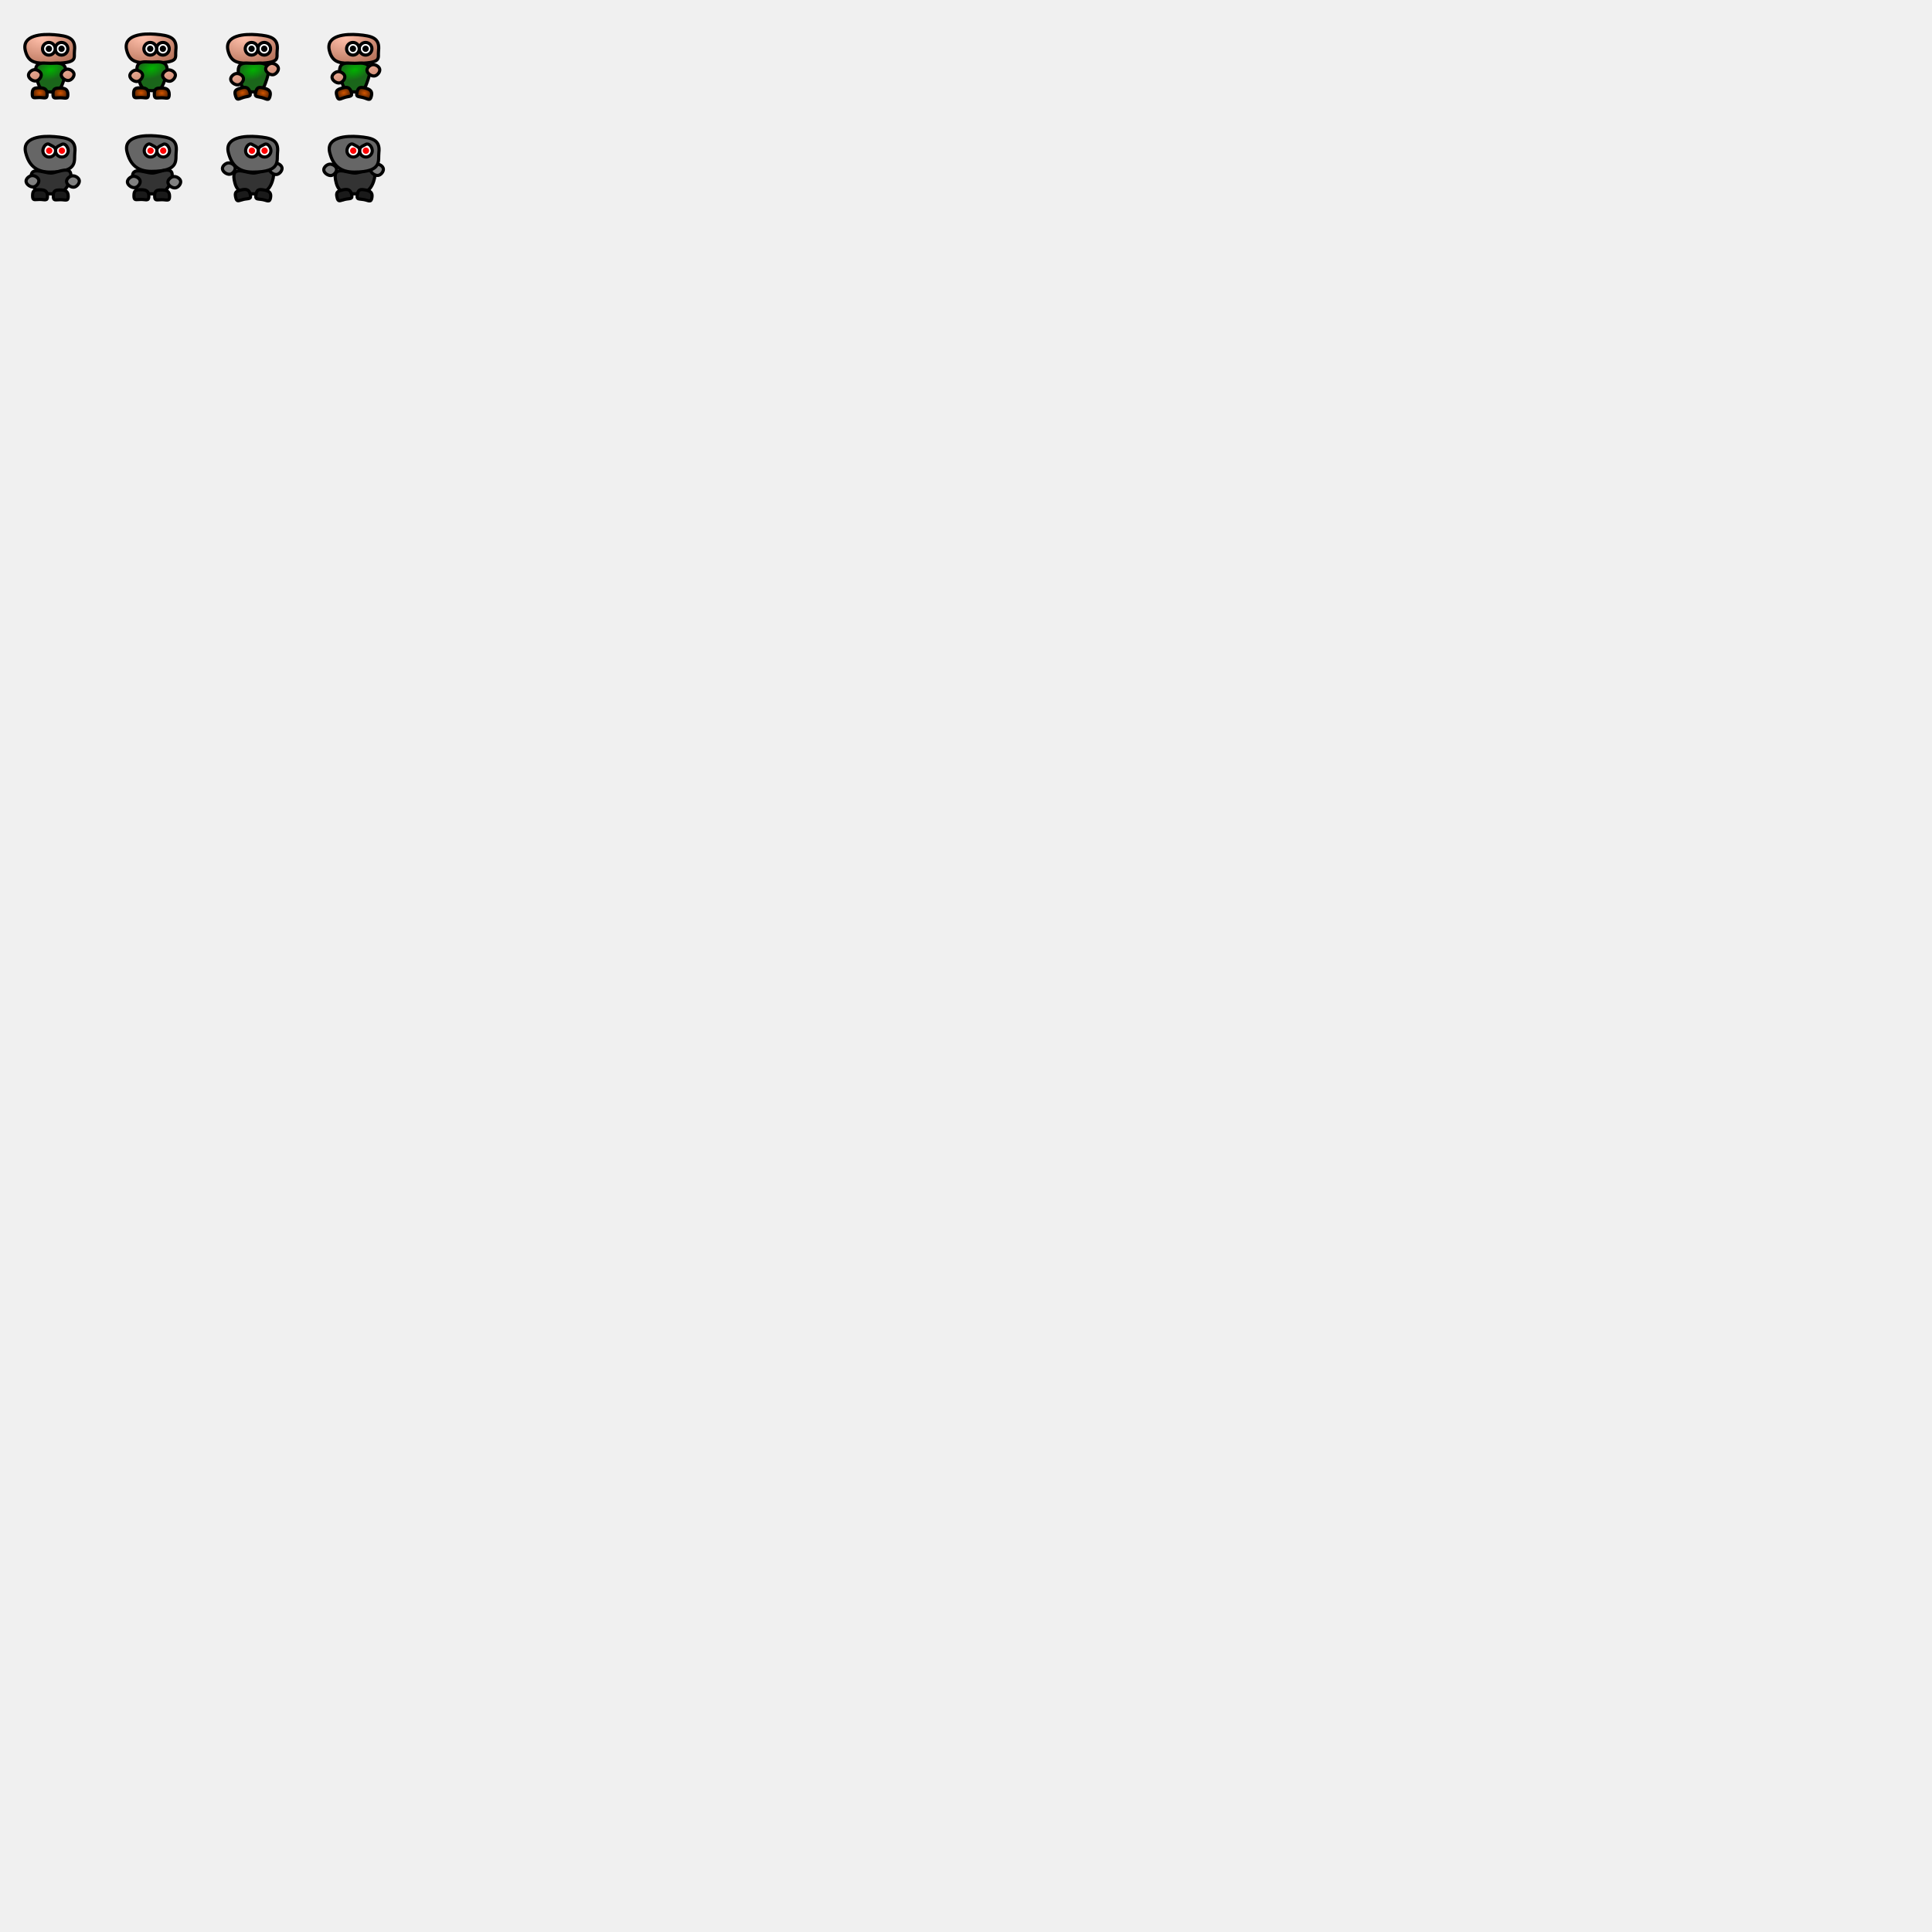
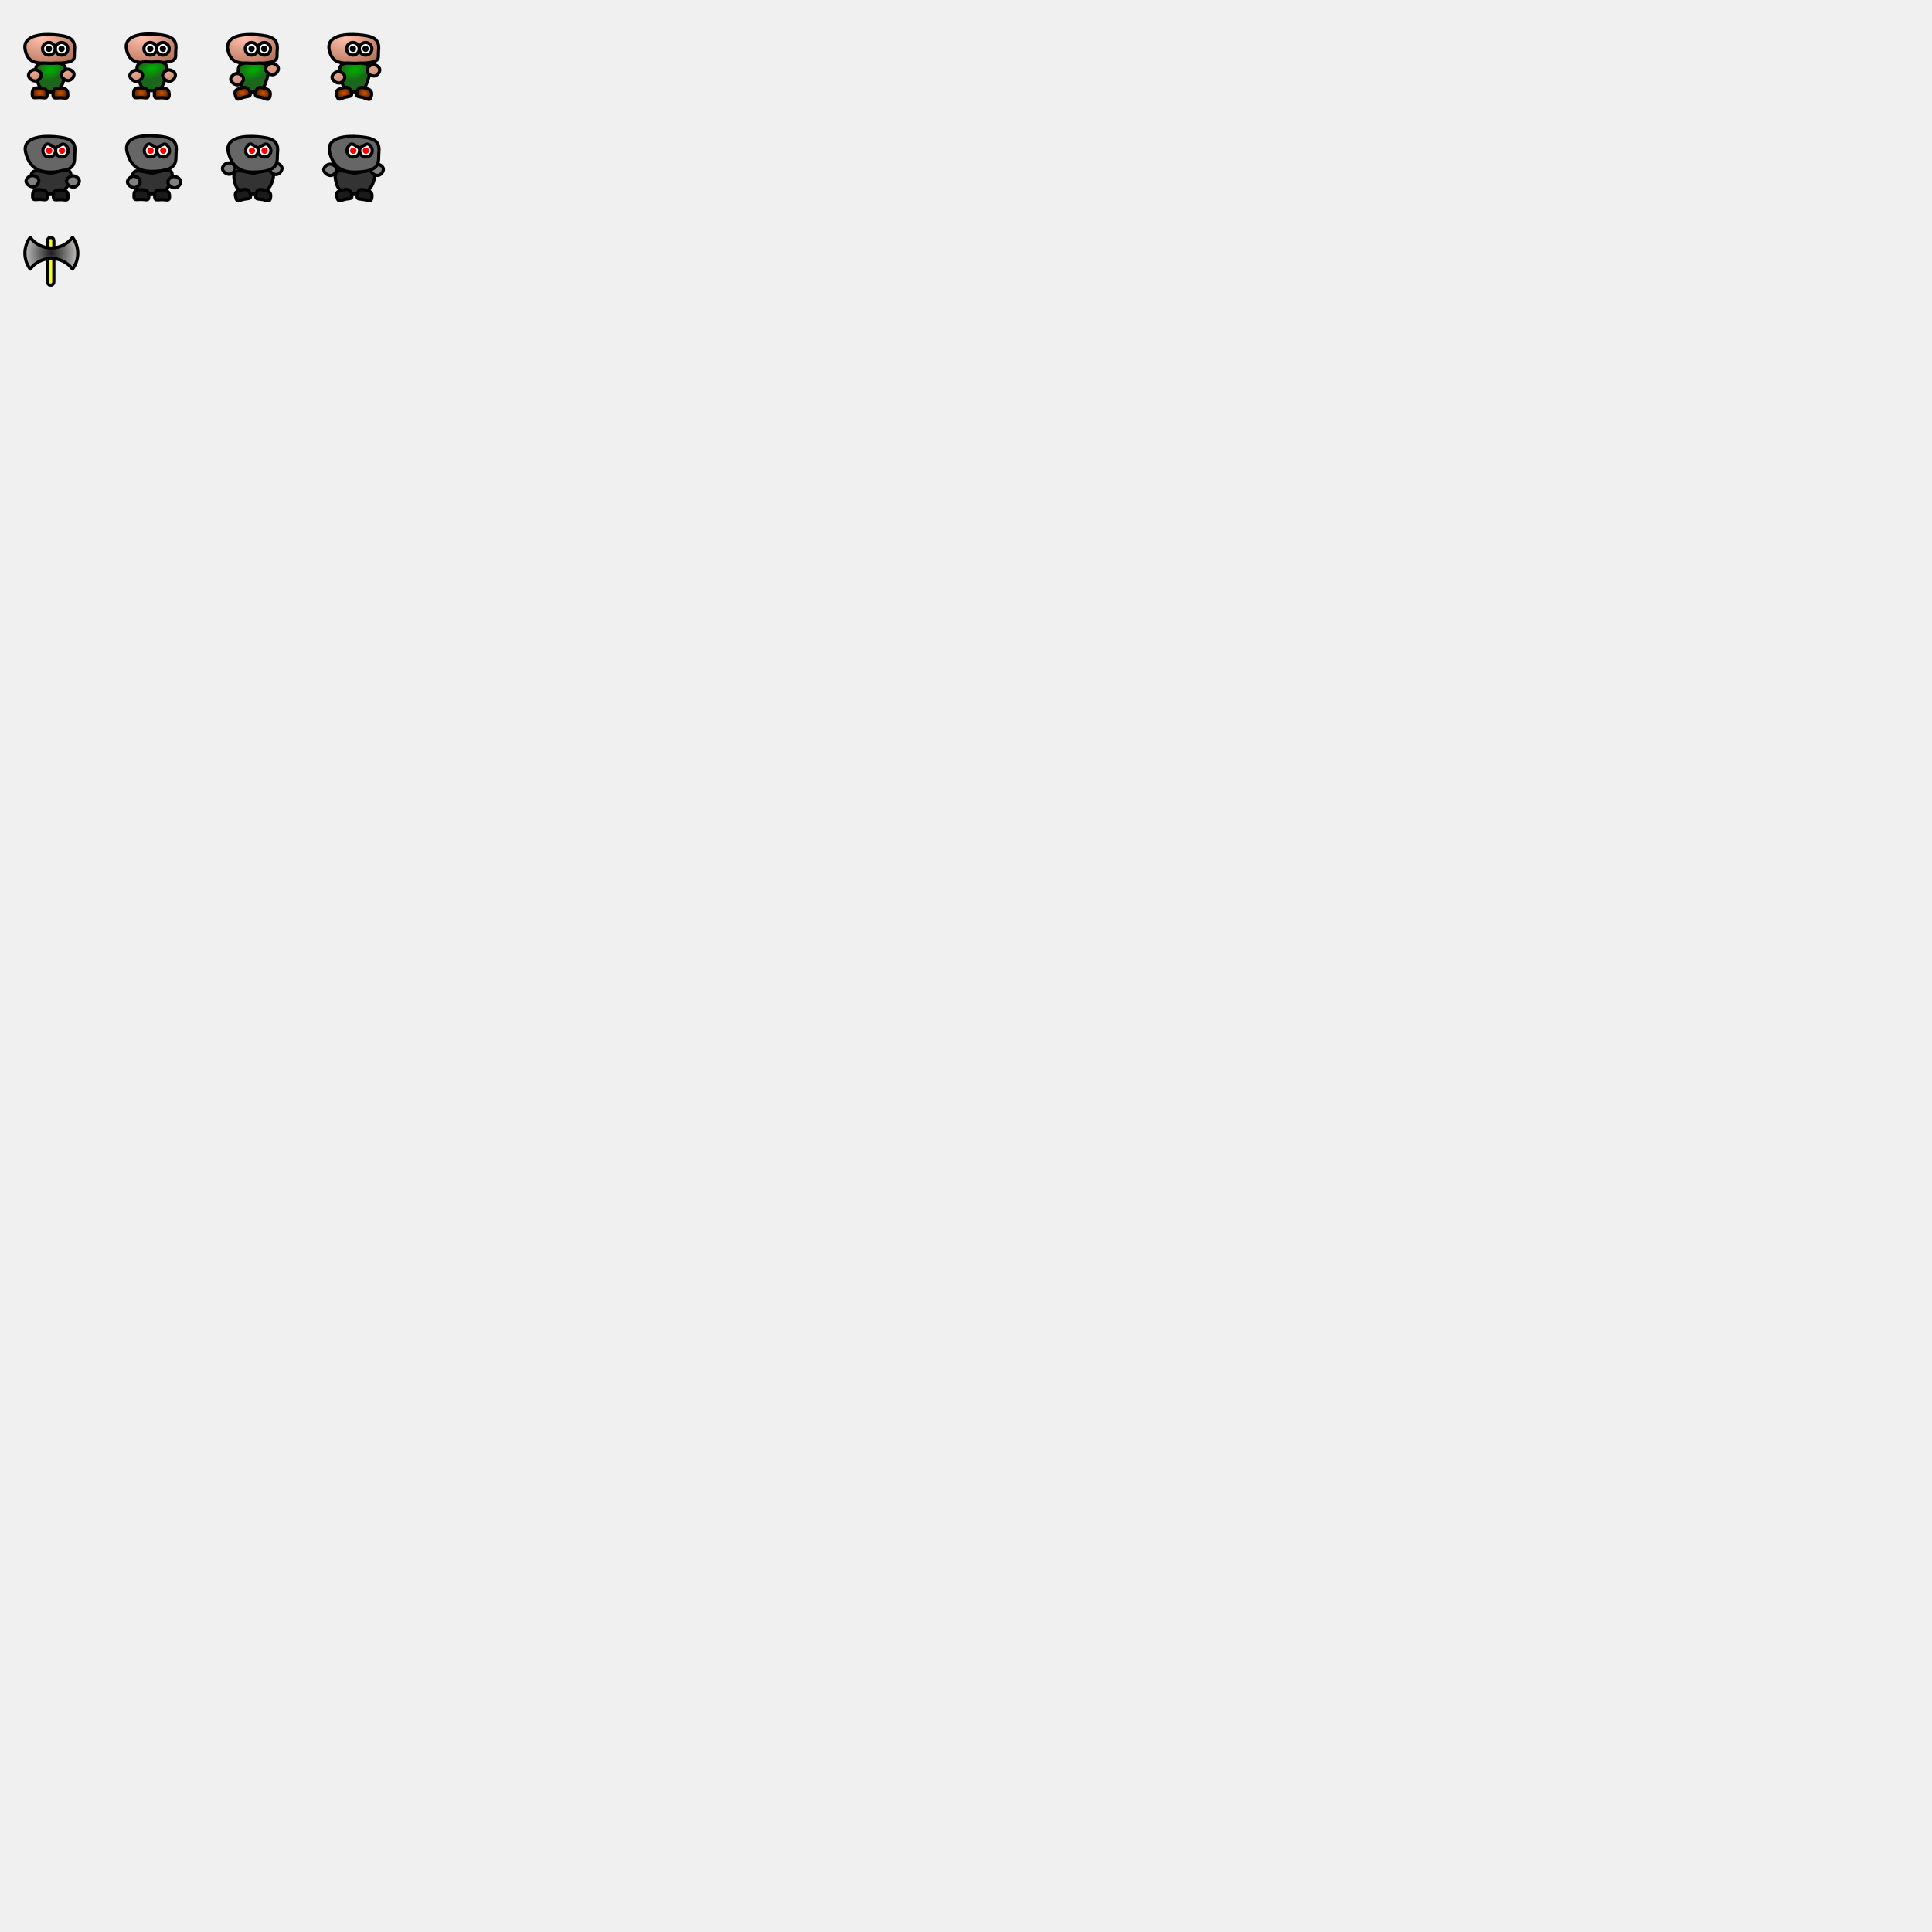
<svg xmlns="http://www.w3.org/2000/svg" xmlns:xlink="http://www.w3.org/1999/xlink" width="610" height="610" viewBox="0 0 610 610" id="svg2" version="1.1">
  <defs id="defs4">
+     <linearGradient id="linearGradient4263">
+       <stop style="stop-color:#1c1c1c;stop-opacity:1" offset="0" id="stop4265" />
+       <stop style="stop-color:#e1dedc;stop-opacity:1" offset="1" id="stop4267" />
+     </linearGradient>
    <linearGradient id="GradSapato">
      <stop style="stop-color:#d15400;stop-opacity:1" offset="0" id="stop4207" />
      <stop style="stop-color:#391700;stop-opacity:1" offset="1" id="stop4209" />
    </linearGradient>
    <linearGradient id="GradRoupa">
      <stop style="stop-color:#00b200;stop-opacity:1" offset="0" id="stop4199" />
      <stop style="stop-color:#1a661a;stop-opacity:1" offset="1" id="stop4201" />
    </linearGradient>
    <linearGradient id="GradPele">
      <stop id="stop4191" offset="0" style="stop-color:#ffbfaa;stop-opacity:1;" />
      <stop id="stop4193" offset="1" style="stop-color:#965238;stop-opacity:1" />
    </linearGradient>
    <radialGradient xlink:href="#GradPele" id="radialGradient4171" cx="14.641" cy="455.474" fx="14.641" fy="455.474" r="8.523" gradientTransform="matrix(2.23201,0.00392083,-0.00271028,1.542902,-18.44368,-248.4471)" gradientUnits="userSpaceOnUse" />
    <radialGradient xlink:href="#GradRoupa" id="radialGradient4203" cx="18.75" cy="463.323" fx="18.75" fy="463.323" r="5.272" gradientTransform="matrix(-0.1896791,-0.5690372,0.9104271,-0.3034758,-402.2649,615.639)" gradientUnits="userSpaceOnUse" />
    <radialGradient xlink:href="#GradSapato" id="radialGradient4211" cx="19.077" cy="471.758" fx="19.077" fy="471.758" r="2.853" gradientTransform="matrix(1,0,0,0.7349306,0,125.0486)" gradientUnits="userSpaceOnUse" />
    <radialGradient xlink:href="#GradSapato" id="radialGradient4219" cx="12.533" cy="471.682" fx="12.533" fy="471.682" r="2.853" gradientTransform="matrix(1,0,0,0.7349306,0,125.0285)" gradientUnits="userSpaceOnUse" />
    <radialGradient xlink:href="#GradPele" id="radialGradient4228" gradientUnits="userSpaceOnUse" gradientTransform="matrix(2.23201,0.00392083,-0.00271028,1.542902,13.55631,-248.5993)" cx="14.641" cy="455.474" fx="14.641" fy="455.474" r="8.523" />
    <radialGradient xlink:href="#GradRoupa" id="radialGradient4230" gradientUnits="userSpaceOnUse" gradientTransform="matrix(-0.1896791,-0.5690372,0.9104271,-0.3034758,-370.2649,615.2412)" cx="18.75" cy="463.323" fx="18.75" fy="463.323" r="5.272" />
    <radialGradient xlink:href="#GradSapato" id="radialGradient4232" gradientUnits="userSpaceOnUse" gradientTransform="matrix(1,0,0,0.7349306,32,125.0285)" cx="12.533" cy="471.682" fx="12.533" fy="471.682" r="2.853" />
    <radialGradient xlink:href="#GradSapato" id="radialGradient4234" gradientUnits="userSpaceOnUse" gradientTransform="matrix(1,0,0,0.7349306,32,125.0486)" cx="19.077" cy="471.758" fx="19.077" fy="471.758" r="2.853" />
    <radialGradient xlink:href="#GradPele" id="radialGradient4268" gradientUnits="userSpaceOnUse" gradientTransform="matrix(2.23201,0.00392083,-0.00271028,1.542902,45.55631,-248.4471)" cx="14.641" cy="455.474" fx="14.641" fy="455.474" r="8.523" />
    <radialGradient xlink:href="#GradRoupa" id="radialGradient4270" gradientUnits="userSpaceOnUse" gradientTransform="matrix(-0.1896791,-0.5690372,0.9104271,-0.3034758,-338.2649,615.639)" cx="18.75" cy="463.323" fx="18.75" fy="463.323" r="5.272" />
    <radialGradient xlink:href="#GradSapato" id="radialGradient4272" gradientUnits="userSpaceOnUse" gradientTransform="matrix(0.9571523,-0.2895851,0.2128249,0.7034405,-35.84868,143.511)" cx="12.533" cy="471.682" fx="12.533" fy="471.682" r="2.853" />
    <radialGradient xlink:href="#GradSapato" id="radialGradient4274" gradientUnits="userSpaceOnUse" gradientTransform="matrix(0.9689733,0.2471652,-0.1816493,0.7121282,150.2864,131.0907)" cx="19.077" cy="471.758" fx="19.077" fy="471.758" r="2.853" />
    <radialGradient xlink:href="#GradPele" id="radialGradient4280" gradientUnits="userSpaceOnUse" gradientTransform="matrix(2.23201,0.00392083,-0.00271028,1.542902,-13.26903,-240.4569)" cx="14.641" cy="455.474" fx="14.641" fy="455.474" r="8.523" />
    <radialGradient xlink:href="#GradPele" id="radialGradient4284" gradientUnits="userSpaceOnUse" gradientTransform="matrix(2.23201,0.00392083,-0.00271028,1.542902,-23.61834,-240.3047)" cx="14.641" cy="455.474" fx="14.641" fy="455.474" r="8.523" />
    <radialGradient xlink:href="#GradPele" id="radialGradient4290" gradientUnits="userSpaceOnUse" gradientTransform="matrix(2.23201,0.00392083,-0.00271028,1.542902,18.73097,-240.2286)" cx="14.641" cy="455.474" fx="14.641" fy="455.474" r="8.523" />
    <radialGradient xlink:href="#GradPele" id="radialGradient4292" gradientUnits="userSpaceOnUse" gradientTransform="matrix(2.23201,0.00392083,-0.00271028,1.542902,8.381664,-240.1525)" cx="14.641" cy="455.474" fx="14.641" fy="455.474" r="8.523" />
    <radialGradient xlink:href="#GradPele" id="radialGradient4298" gradientUnits="userSpaceOnUse" gradientTransform="matrix(2.23201,0.00392083,-0.00271028,1.542902,51.26365,-242.2832)" cx="14.641" cy="455.474" fx="14.641" fy="455.474" r="8.523" />
    <radialGradient xlink:href="#GradPele" id="radialGradient4300" gradientUnits="userSpaceOnUse" gradientTransform="matrix(2.23201,0.00392083,-0.00271028,1.542902,40.22947,-239.0871)" cx="14.641" cy="455.474" fx="14.641" fy="455.474" r="8.523" />
    <radialGradient xlink:href="#GradPele" id="radialGradient4362" gradientUnits="userSpaceOnUse" gradientTransform="matrix(2.23201,0.00392083,-0.00271028,1.542902,77.55631,-248.4471)" cx="14.641" cy="455.474" fx="14.641" fy="455.474" r="8.523" />
    <radialGradient xlink:href="#GradRoupa" id="radialGradient4364" gradientUnits="userSpaceOnUse" gradientTransform="matrix(-0.1896791,-0.5690372,0.9104271,-0.3034758,-306.2649,615.639)" cx="18.75" cy="463.323" fx="18.75" fy="463.323" r="5.272" />
    <radialGradient xlink:href="#GradPele" id="radialGradient4366" gradientUnits="userSpaceOnUse" gradientTransform="matrix(2.23201,0.00392083,-0.00271028,1.542902,83.26365,-241.8854)" cx="14.641" cy="455.474" fx="14.641" fy="455.474" r="8.523" />
    <radialGradient xlink:href="#GradSapato" id="radialGradient4368" gradientUnits="userSpaceOnUse" gradientTransform="matrix(0.9571523,-0.2895851,0.2128249,0.7034405,-3.848679,143.511)" cx="12.533" cy="471.682" fx="12.533" fy="471.682" r="2.853" />
    <radialGradient xlink:href="#GradSapato" id="radialGradient4370" gradientUnits="userSpaceOnUse" gradientTransform="matrix(0.9689733,0.2471652,-0.1816493,0.7121282,182.2864,131.0907)" cx="19.077" cy="471.758" fx="19.077" fy="471.758" r="2.853" />
    <radialGradient xlink:href="#GradPele" id="radialGradient4372" gradientUnits="userSpaceOnUse" gradientTransform="matrix(2.23201,0.00392083,-0.00271028,1.542902,72.22947,-239.6839)" cx="14.641" cy="455.474" fx="14.641" fy="455.474" r="8.523" />
+     <radialGradient xlink:href="#linearGradient4263" id="radialGradient4269" cx="16.213" cy="522.32" fx="16.213" fy="522.32" r="8.855" gradientUnits="userSpaceOnUse" gradientTransform="matrix(1.134791,-0.02246514,0.02334991,1.179483,-14.38144,-93.3836)" />
  </defs>
  <g id="layer1" transform="translate(0,-442.3622)">
    <path style="fill:url(#radialGradient4171);fill-opacity:1;fill-rule:evenodd;stroke:#000000;stroke-width:1px;stroke-linecap:butt;stroke-linejoin:miter;stroke-opacity:1" d="M 23.516,458.362 C 23.214,460.853 25,462.362 15.924,462.373 11.506,462.378 9,462.362 8,458.362 c -1.237,-4.947 5.291,-5.354 9.063,-5.039 4.403,0.368 6.937,1.039 6.453,5.039 z" id="path3342" />
    <ellipse style="fill:#ffffff;fill-opacity:1;stroke:#000000;stroke-width:1;stroke-miterlimit:4;stroke-dasharray:none;stroke-opacity:1" id="path4148" cx="19.43" cy="457.761" rx="2" ry="2" />
    <ellipse ry="2" rx="2" cy="457.761" cx="15.43" id="ellipse4150" style="fill:#ffffff;fill-opacity:1;stroke:#000000;stroke-width:1;stroke-miterlimit:4;stroke-dasharray:none;stroke-opacity:1" />
    <ellipse style="fill:#000000;fill-opacity:1;stroke:none;stroke-width:1;stroke-miterlimit:4;stroke-dasharray:none;stroke-opacity:1" id="ellipse4152" cx="15.43" cy="457.761" rx="1" ry="1" />
    <ellipse ry="1" rx="1" cy="457.761" cx="19.43" id="ellipse4154" style="fill:#000000;fill-opacity:1;stroke:none;stroke-width:1;stroke-miterlimit:4;stroke-dasharray:none;stroke-opacity:1" />
    <path style="fill:url(#radialGradient4203);fill-opacity:1;stroke:#000000;stroke-width:1;stroke-miterlimit:4;stroke-dasharray:none;stroke-opacity:1" d="m 20.239,467.362 c -1.048,3.144 -1.401,4.021 -4.163,4.021 -2.761,0 -3.511,-0.713 -4.391,-3.907 C 10,461.362 13.239,462.337 16,462.351 c 2,0.011 6.239,-0.989 4.239,5.011 z" id="path4157" />
    <path style="fill:url(#radialGradient4219);fill-opacity:1.0;stroke:#000000;stroke-width:1;stroke-miterlimit:4;stroke-dasharray:none;stroke-opacity:1" d="m 14.886,472.134 c 0,1.657 -0.81,1.021 -2.467,1.021 -1.657,0 -2.239,0.483 -2.239,-1.174 0,-1.657 0.544,-1.897 2.201,-1.897 1.657,0 2.505,0.392 2.505,2.049 z" id="path4160" />
    <path id="path4163" d="m 21.43,472.21 c 0,1.657 -0.81,1.021 -2.467,1.021 -1.657,0 -2.239,0.483 -2.239,-1.174 0,-1.657 0.544,-1.897 2.201,-1.897 1.657,0 2.505,0.392 2.505,2.049 z" style="fill:url(#radialGradient4211);fill-opacity:1;stroke:#000000;stroke-width:1;stroke-miterlimit:4;stroke-dasharray:none;stroke-opacity:1" />
    <path id="path4164" d="m 23.623,490.54 c -0.302,2.491 1.269,6.152 -7.807,6.163 -4.418,0.005 -6.709,-2.163 -7.709,-6.163 -1.237,-4.947 5.291,-5.354 9.063,-5.039 4.403,0.368 6.937,1.039 6.453,5.039 z" style="fill:#666666;fill-opacity:1;fill-rule:evenodd;stroke:#000000;stroke-width:1px;stroke-linecap:butt;stroke-linejoin:miter;stroke-opacity:1" />
    <path style="fill:#ffffff;fill-opacity:1;stroke:#000000;stroke-width:1;stroke-miterlimit:4;stroke-dasharray:none;stroke-opacity:1" d="m 21.538,489.939 c 4e-6,1.105 -0.895,2 -2,2 -1.105,0 -2,-0.895 -2,-2 1e-6,-1.105 0.629,-1.315 2,-2 0.988,-0.494 2,0.895 2,2 z" id="ellipse4166" />
    <path style="fill:#ffffff;fill-opacity:1;stroke:#000000;stroke-width:1;stroke-miterlimit:4;stroke-dasharray:none;stroke-opacity:1" d="m 17.538,489.939 c 4e-6,1.105 -0.895,2 -2,2 -1.105,0 -2,-0.895 -2,-2 1e-6,-1.105 1.034,-2.536 2,-2 1.371,0.761 2,0.895 2,2 z" id="ellipse4168" />
    <ellipse ry="1" rx="1" cy="489.939" cx="15.538" id="ellipse4170" style="fill:#ff0000;fill-opacity:1;stroke:none;stroke-width:1;stroke-miterlimit:4;stroke-dasharray:none;stroke-opacity:1" />
    <ellipse style="fill:#ff0000;fill-opacity:1;stroke:none;stroke-width:1;stroke-miterlimit:4;stroke-dasharray:none;stroke-opacity:1" id="ellipse4172" cx="19.538" cy="489.939" rx="1" ry="1" />
    <path id="path4174" d="m 21.961,499.648 c -1.048,3.144 -3.016,3.914 -5.777,3.914 -2.761,0 -5.125,-0.175 -6.005,-3.369 -1.685,-6.114 3.168,-3.203 5.929,-3.188 2,0.011 7.853,-3.357 5.853,2.643 z" style="fill:#333333;fill-opacity:1;stroke:#000000;stroke-width:1;stroke-miterlimit:4;stroke-dasharray:none;stroke-opacity:1" />
    <path id="path4176" d="m 14.993,504.312 c 0,1.657 -0.81,1.021 -2.467,1.021 -1.657,0 -2.239,0.483 -2.239,-1.174 0,-1.657 0.544,-1.897 2.201,-1.897 1.657,0 2.505,0.392 2.505,2.049 z" style="fill:#1a1a1a;fill-opacity:1;stroke:#000000;stroke-width:1;stroke-miterlimit:4;stroke-dasharray:none;stroke-opacity:1" />
    <path style="fill:#1a1a1a;fill-opacity:1;stroke:#000000;stroke-width:1;stroke-miterlimit:4;stroke-dasharray:none;stroke-opacity:1" d="m 21.538,504.388 c 0,1.657 -0.81,1.021 -2.467,1.021 -1.657,0 -2.239,0.483 -2.239,-1.174 0,-1.657 0.544,-1.897 2.201,-1.897 1.657,0 2.505,0.392 2.505,2.049 z" id="path4178" />
    <path id="path4194" d="M 55.516,458.21 C 55.214,460.701 57,462.21 47.924,462.221 43.506,462.226 41,462.21 40,458.21 c -1.237,-4.947 5.291,-5.354 9.063,-5.039 4.403,0.368 6.937,1.039 6.453,5.039 z" style="fill:url(#radialGradient4228);fill-opacity:1;fill-rule:evenodd;stroke:#000000;stroke-width:1px;stroke-linecap:butt;stroke-linejoin:miter;stroke-opacity:1" />
    <ellipse ry="2" rx="2" cy="457.761" cx="51.43" id="ellipse4196" style="fill:#ffffff;fill-opacity:1;stroke:#000000;stroke-width:1;stroke-miterlimit:4;stroke-dasharray:none;stroke-opacity:1" />
    <ellipse style="fill:#ffffff;fill-opacity:1;stroke:#000000;stroke-width:1;stroke-miterlimit:4;stroke-dasharray:none;stroke-opacity:1" id="ellipse4198" cx="47.43" cy="457.761" rx="2" ry="2" />
    <ellipse ry="1" rx="1" cy="457.761" cx="47.43" id="ellipse4200" style="fill:#000000;fill-opacity:1;stroke:none;stroke-width:1;stroke-miterlimit:4;stroke-dasharray:none;stroke-opacity:1" />
    <ellipse style="fill:#000000;fill-opacity:1;stroke:none;stroke-width:1;stroke-miterlimit:4;stroke-dasharray:none;stroke-opacity:1" id="ellipse4202" cx="51.43" cy="457.761" rx="1" ry="1" />
    <path id="path4204" d="m 52.239,466.964 c -1.048,3.144 -1.401,4.021 -4.163,4.021 -2.761,0 -3.511,-0.713 -4.391,-3.907 C 42,460.964 45.239,461.939 48,461.954 c 2,0.011 6.239,-0.989 4.239,5.011 z" style="fill:url(#radialGradient4230);fill-opacity:1;stroke:#000000;stroke-width:1;stroke-miterlimit:4;stroke-dasharray:none;stroke-opacity:1" />
    <path id="path4206" d="m 46.886,472.134 c 0,1.657 -0.81,1.021 -2.467,1.021 -1.657,0 -2.239,0.483 -2.239,-1.174 0,-1.657 0.544,-1.897 2.201,-1.897 1.657,0 2.505,0.392 2.505,2.049 z" style="fill:url(#radialGradient4232);fill-opacity:1;stroke:#000000;stroke-width:1;stroke-miterlimit:4;stroke-dasharray:none;stroke-opacity:1" />
    <path style="fill:url(#radialGradient4234);fill-opacity:1;stroke:#000000;stroke-width:1;stroke-miterlimit:4;stroke-dasharray:none;stroke-opacity:1" d="m 53.43,472.21 c 0,1.657 -0.81,1.021 -2.467,1.021 -1.657,0 -2.239,0.483 -2.239,-1.174 0,-1.657 0.544,-1.897 2.201,-1.897 1.657,0 2.505,0.392 2.505,2.049 z" id="path4208" />
    <path style="fill:#666666;fill-opacity:1;fill-rule:evenodd;stroke:#000000;stroke-width:1px;stroke-linecap:butt;stroke-linejoin:miter;stroke-opacity:1" d="m 55.623,490.312 c -0.302,2.491 1.269,6.152 -7.807,6.163 -4.418,0.005 -6.709,-2.163 -7.709,-6.163 -1.237,-4.947 5.291,-5.354 9.063,-5.039 4.403,0.368 6.937,1.039 6.453,5.039 z" id="path4210" />
    <path id="path4212" d="m 53.538,489.939 c 4e-6,1.105 -0.895,2 -2,2 -1.105,0 -2,-0.895 -2,-2 10e-7,-1.105 0.629,-1.315 2,-2 0.988,-0.494 2,0.895 2,2 z" style="fill:#ffffff;fill-opacity:1;stroke:#000000;stroke-width:1;stroke-miterlimit:4;stroke-dasharray:none;stroke-opacity:1" />
    <path id="path4214" d="m 49.538,489.939 c 4e-6,1.105 -0.895,2 -2,2 -1.105,0 -2,-0.895 -2,-2 10e-7,-1.105 1.034,-2.536 2,-2 1.371,0.761 2,0.895 2,2 z" style="fill:#ffffff;fill-opacity:1;stroke:#000000;stroke-width:1;stroke-miterlimit:4;stroke-dasharray:none;stroke-opacity:1" />
    <ellipse style="fill:#ff0000;fill-opacity:1;stroke:none;stroke-width:1;stroke-miterlimit:4;stroke-dasharray:none;stroke-opacity:1" id="ellipse4216" cx="47.538" cy="489.939" rx="1" ry="1" />
    <ellipse ry="1" rx="1" cy="489.939" cx="51.538" id="ellipse4218" style="fill:#ff0000;fill-opacity:1;stroke:none;stroke-width:1;stroke-miterlimit:4;stroke-dasharray:none;stroke-opacity:1" />
    <path style="fill:#333333;fill-opacity:1;stroke:#000000;stroke-width:1;stroke-miterlimit:4;stroke-dasharray:none;stroke-opacity:1" d="m 53.961,499.648 c -1.048,3.144 -3.016,3.914 -5.777,3.914 -2.761,0 -5.125,-0.175 -6.005,-3.369 -1.685,-6.114 3.168,-3.203 5.929,-3.188 2,0.011 7.853,-3.357 5.853,2.643 z" id="path4220" />
    <path style="fill:#1a1a1a;fill-opacity:1;stroke:#000000;stroke-width:1;stroke-miterlimit:4;stroke-dasharray:none;stroke-opacity:1" d="m 46.993,504.312 c 0,1.657 -0.81,1.021 -2.467,1.021 -1.657,0 -2.239,0.483 -2.239,-1.174 0,-1.657 0.544,-1.897 2.201,-1.897 1.657,0 2.505,0.392 2.505,2.049 z" id="path4222" />
    <path id="path4224" d="m 53.538,504.388 c 0,1.657 -0.81,1.021 -2.467,1.021 -1.657,0 -2.239,0.483 -2.239,-1.174 0,-1.657 0.544,-1.897 2.201,-1.897 1.657,0 2.505,0.392 2.505,2.049 z" style="fill:#1a1a1a;fill-opacity:1;stroke:#000000;stroke-width:1;stroke-miterlimit:4;stroke-dasharray:none;stroke-opacity:1" />
    <path style="fill:url(#radialGradient4268);fill-opacity:1;fill-rule:evenodd;stroke:#000000;stroke-width:1px;stroke-linecap:butt;stroke-linejoin:miter;stroke-opacity:1" d="M 87.516,458.362 C 87.214,460.853 89,462.362 79.924,462.373 75.506,462.378 73,462.362 72,458.362 c -1.237,-4.947 5.291,-5.354 9.063,-5.039 4.403,0.368 6.937,1.039 6.453,5.039 z" id="path4236" />
    <ellipse style="fill:#ffffff;fill-opacity:1;stroke:#000000;stroke-width:1;stroke-miterlimit:4;stroke-dasharray:none;stroke-opacity:1" id="ellipse4238" cx="83.43" cy="457.761" rx="2" ry="2" />
    <ellipse ry="2" rx="2" cy="457.761" cx="79.43" id="ellipse4240" style="fill:#ffffff;fill-opacity:1;stroke:#000000;stroke-width:1;stroke-miterlimit:4;stroke-dasharray:none;stroke-opacity:1" />
    <ellipse style="fill:#000000;fill-opacity:1;stroke:none;stroke-width:1;stroke-miterlimit:4;stroke-dasharray:none;stroke-opacity:1" id="ellipse4242" cx="79.43" cy="457.761" rx="1" ry="1" />
    <ellipse ry="1" rx="1" cy="457.761" cx="83.43" id="ellipse4244" style="fill:#000000;fill-opacity:1;stroke:none;stroke-width:1;stroke-miterlimit:4;stroke-dasharray:none;stroke-opacity:1" />
    <path style="fill:url(#radialGradient4270);fill-opacity:1;stroke:#000000;stroke-width:1;stroke-miterlimit:4;stroke-dasharray:none;stroke-opacity:1" d="m 84.239,467.362 c -1.048,3.144 -1.401,4.021 -4.163,4.021 -2.761,0 -3.511,-0.713 -4.391,-3.907 C 74,461.362 77.239,462.337 80,462.351 c 2,0.011 6.239,-0.989 4.239,5.011 z" id="path4246" />
    <path id="path4294" d="m 87.896,463.841 c 0.141,0.883 -0.771,1.986 -1.656,2.108 -0.968,0.134 -2.292,-0.753 -2.369,-1.728 -0.068,-0.864 0.971,-1.757 1.834,-1.843 0.874,-0.087 2.053,0.595 2.191,1.463 z" style="fill:url(#radialGradient4298);fill-opacity:1;fill-rule:evenodd;stroke:#000000;stroke-width:1px;stroke-linecap:butt;stroke-linejoin:miter;stroke-opacity:1" />
    <path style="fill:url(#radialGradient4272);fill-opacity:1;stroke:#000000;stroke-width:1;stroke-miterlimit:4;stroke-dasharray:none;stroke-opacity:1" d="m 78.916,471.433 c 0.48,1.586 -0.48,1.212 -2.066,1.692 -1.586,0.48 -2.003,1.111 -2.483,-0.475 -0.48,-1.586 -0.028,-1.973 1.557,-2.453 1.586,-0.48 2.512,-0.35 2.991,1.235 z" id="path4248" />
    <path id="path4250" d="m 85.246,472.778 c -0.41,1.605 -1.038,0.789 -2.643,0.38 -1.605,-0.41 -2.289,-0.085 -1.879,-1.691 0.41,-1.605 0.996,-1.703 2.601,-1.294 1.605,0.41 2.331,0.999 1.921,2.604 z" style="fill:url(#radialGradient4274);fill-opacity:1;stroke:#000000;stroke-width:1;stroke-miterlimit:4;stroke-dasharray:none;stroke-opacity:1" />
    <path id="path4262" d="m 85.961,499.648 c -1.048,3.144 -3.016,3.914 -5.777,3.914 -2.761,0 -5.125,-0.175 -6.005,-3.369 -1.685,-6.114 3.168,-3.203 5.929,-3.188 2,0.011 7.853,-3.357 5.853,2.643 z" style="fill:#333333;fill-opacity:1;stroke:#000000;stroke-width:1;stroke-miterlimit:4;stroke-dasharray:none;stroke-opacity:1" />
    <path id="path4316" d="m 89.038,495.342 c 0.141,0.883 -0.771,1.986 -1.656,2.108 -0.968,0.134 -2.292,-0.753 -2.369,-1.728 -0.068,-0.864 0.971,-1.757 1.834,-1.843 0.874,-0.087 2.053,0.595 2.191,1.463 z" style="fill:#808080;fill-opacity:1;fill-rule:evenodd;stroke:#000000;stroke-width:1px;stroke-linecap:butt;stroke-linejoin:miter;stroke-opacity:1" />
    <path id="path4252" d="m 87.623,490.54 c -0.302,2.491 1.269,6.152 -7.807,6.163 -4.418,0.005 -6.709,-2.163 -7.709,-6.163 -1.237,-4.947 5.291,-5.354 9.063,-5.039 4.403,0.368 6.937,1.039 6.453,5.039 z" style="fill:#666666;fill-opacity:1;fill-rule:evenodd;stroke:#000000;stroke-width:1px;stroke-linecap:butt;stroke-linejoin:miter;stroke-opacity:1" />
    <path style="fill:#ffffff;fill-opacity:1;stroke:#000000;stroke-width:1;stroke-miterlimit:4;stroke-dasharray:none;stroke-opacity:1" d="m 85.538,489.939 c 4e-6,1.105 -0.895,2 -2,2 -1.105,0 -2,-0.895 -2,-2 10e-7,-1.105 0.629,-1.315 2,-2 0.988,-0.494 2,0.895 2,2 z" id="path4254" />
    <path style="fill:#ffffff;fill-opacity:1;stroke:#000000;stroke-width:1;stroke-miterlimit:4;stroke-dasharray:none;stroke-opacity:1" d="m 81.538,489.939 c 4e-6,1.105 -0.895,2 -2,2 -1.105,0 -2,-0.895 -2,-2 1e-6,-1.105 1.034,-2.536 2,-2 1.371,0.761 2,0.895 2,2 z" id="path4256" />
    <ellipse ry="1" rx="1" cy="489.939" cx="79.538" id="ellipse4258" style="fill:#ff0000;fill-opacity:1;stroke:none;stroke-width:1;stroke-miterlimit:4;stroke-dasharray:none;stroke-opacity:1" />
    <ellipse style="fill:#ff0000;fill-opacity:1;stroke:none;stroke-width:1;stroke-miterlimit:4;stroke-dasharray:none;stroke-opacity:1" id="ellipse4260" cx="83.538" cy="489.939" rx="1" ry="1" />
    <path id="path4264" d="m 79.035,503.769 c 0.374,1.614 -0.559,1.178 -2.173,1.552 -1.614,0.374 -2.072,0.976 -2.446,-0.638 -0.374,-1.614 0.102,-1.97 1.716,-2.344 1.614,-0.374 2.529,-0.184 2.903,1.431 z" style="fill:#1a1a1a;fill-opacity:1;stroke:#000000;stroke-width:1;stroke-miterlimit:4;stroke-dasharray:none;stroke-opacity:1" />
    <path style="fill:#1a1a1a;fill-opacity:1;stroke:#000000;stroke-width:1;stroke-miterlimit:4;stroke-dasharray:none;stroke-opacity:1" d="m 85.424,504.789 c -0.287,1.632 -0.975,0.866 -2.607,0.579 -1.632,-0.287 -2.289,0.088 -2.002,-1.544 0.287,-1.632 0.864,-1.774 2.496,-1.487 1.632,0.287 2.4,0.82 2.113,2.452 z" id="path4266" />
    <path id="path4278" d="m 23.364,465.668 c 0.141,0.883 -0.771,1.986 -1.656,2.108 -0.968,0.134 -2.292,-0.753 -2.369,-1.728 -0.068,-0.864 0.971,-1.757 1.834,-1.843 0.874,-0.087 2.053,0.595 2.191,1.463 z" style="fill:url(#radialGradient4280);fill-opacity:1;fill-rule:evenodd;stroke:#000000;stroke-width:1px;stroke-linecap:butt;stroke-linejoin:miter;stroke-opacity:1" />
    <path style="fill:url(#radialGradient4284);fill-opacity:1;fill-rule:evenodd;stroke:#000000;stroke-width:1px;stroke-linecap:butt;stroke-linejoin:miter;stroke-opacity:1" d="m 13.014,465.82 c 0.141,0.883 -0.771,1.986 -1.656,2.108 -0.968,0.134 -2.292,-0.753 -2.369,-1.728 -0.068,-0.864 0.971,-1.757 1.834,-1.843 0.874,-0.087 2.053,0.595 2.191,1.463 z" id="path4282" />
    <path style="fill:url(#radialGradient4290);fill-opacity:1;fill-rule:evenodd;stroke:#000000;stroke-width:1px;stroke-linecap:butt;stroke-linejoin:miter;stroke-opacity:1" d="m 55.364,465.896 c 0.141,0.883 -0.771,1.986 -1.656,2.108 -0.968,0.134 -2.292,-0.753 -2.369,-1.728 -0.068,-0.864 0.971,-1.757 1.834,-1.843 0.874,-0.087 2.053,0.595 2.191,1.463 z" id="path4286" />
    <path id="path4288" d="m 45.014,465.972 c 0.141,0.883 -0.771,1.986 -1.656,2.108 -0.968,0.134 -2.292,-0.753 -2.369,-1.728 -0.068,-0.864 0.971,-1.757 1.834,-1.843 0.874,-0.087 2.053,0.595 2.191,1.463 z" style="fill:url(#radialGradient4292);fill-opacity:1;fill-rule:evenodd;stroke:#000000;stroke-width:1px;stroke-linecap:butt;stroke-linejoin:miter;stroke-opacity:1" />
    <path style="fill:url(#radialGradient4300);fill-opacity:1;fill-rule:evenodd;stroke:#000000;stroke-width:1px;stroke-linecap:butt;stroke-linejoin:miter;stroke-opacity:1" d="m 76.862,467.037 c 0.141,0.883 -0.771,1.986 -1.656,2.108 -0.968,0.134 -2.292,-0.753 -2.369,-1.728 -0.068,-0.864 0.971,-1.757 1.834,-1.843 0.874,-0.087 2.053,0.595 2.191,1.463 z" id="path4296" />
    <path style="fill:#808080;fill-opacity:1;fill-rule:evenodd;stroke:#000000;stroke-width:1px;stroke-linecap:butt;stroke-linejoin:miter;stroke-opacity:1" d="m 25.038,499.342 c 0.141,0.883 -0.771,1.986 -1.656,2.108 -0.968,0.134 -2.292,-0.753 -2.369,-1.728 -0.068,-0.864 0.971,-1.757 1.834,-1.843 0.874,-0.087 2.053,0.595 2.191,1.463 z" id="path4302" />
    <path id="path4304" d="m 12.253,499.266 c 0.141,0.883 -0.771,1.986 -1.656,2.108 -0.968,0.134 -2.292,-0.753 -2.369,-1.728 -0.068,-0.864 0.971,-1.757 1.834,-1.843 0.874,-0.087 2.053,0.595 2.191,1.463 z" style="fill:#808080;fill-opacity:1;fill-rule:evenodd;stroke:#000000;stroke-width:1px;stroke-linecap:butt;stroke-linejoin:miter;stroke-opacity:1" />
    <path id="path4312" d="m 57.038,499.57 c 0.141,0.883 -0.771,1.986 -1.656,2.108 -0.968,0.134 -2.292,-0.753 -2.369,-1.728 -0.068,-0.864 0.971,-1.757 1.834,-1.843 0.874,-0.087 2.053,0.595 2.191,1.463 z" style="fill:#808080;fill-opacity:1;fill-rule:evenodd;stroke:#000000;stroke-width:1px;stroke-linecap:butt;stroke-linejoin:miter;stroke-opacity:1" />
    <path style="fill:#808080;fill-opacity:1;fill-rule:evenodd;stroke:#000000;stroke-width:1px;stroke-linecap:butt;stroke-linejoin:miter;stroke-opacity:1" d="m 44.253,499.494 c 0.141,0.883 -0.771,1.986 -1.656,2.108 -0.968,0.134 -2.292,-0.753 -2.369,-1.728 -0.068,-0.864 0.971,-1.757 1.834,-1.843 0.874,-0.087 2.053,0.595 2.191,1.463 z" id="path4314" />
    <path style="fill:#808080;fill-opacity:1;fill-rule:evenodd;stroke:#000000;stroke-width:1px;stroke-linecap:butt;stroke-linejoin:miter;stroke-opacity:1" d="m 74.253,495.266 c 0.141,0.883 -0.771,1.986 -1.656,2.108 -0.968,0.134 -2.292,-0.753 -2.369,-1.728 -0.068,-0.864 0.971,-1.757 1.834,-1.843 0.874,-0.087 2.053,0.595 2.191,1.463 z" id="path4318" />
    <path id="path4322" d="m 119.516,458.362 c -0.302,2.491 1.484,4 -7.592,4.011 -4.418,0.005 -6.924,-0.011 -7.924,-4.011 -1.237,-4.947 5.291,-5.354 9.063,-5.039 4.403,0.368 6.937,1.039 6.453,5.039 z" style="fill:url(#radialGradient4362);fill-opacity:1;fill-rule:evenodd;stroke:#000000;stroke-width:1px;stroke-linecap:butt;stroke-linejoin:miter;stroke-opacity:1" />
    <ellipse ry="2" rx="2" cy="457.761" cx="115.43" id="ellipse4324" style="fill:#ffffff;fill-opacity:1;stroke:#000000;stroke-width:1;stroke-miterlimit:4;stroke-dasharray:none;stroke-opacity:1" />
    <ellipse style="fill:#ffffff;fill-opacity:1;stroke:#000000;stroke-width:1;stroke-miterlimit:4;stroke-dasharray:none;stroke-opacity:1" id="ellipse4326" cx="111.43" cy="457.761" rx="2" ry="2" />
    <ellipse ry="1" rx="1" cy="457.761" cx="111.43" id="ellipse4328" style="fill:#000000;fill-opacity:1;stroke:none;stroke-width:1;stroke-miterlimit:4;stroke-dasharray:none;stroke-opacity:1" />
    <ellipse style="fill:#000000;fill-opacity:1;stroke:none;stroke-width:1;stroke-miterlimit:4;stroke-dasharray:none;stroke-opacity:1" id="ellipse4330" cx="115.43" cy="457.761" rx="1" ry="1" />
    <path id="path4332" d="m 116.239,467.362 c -1.048,3.144 -1.401,4.021 -4.163,4.021 -2.761,0 -3.511,-0.713 -4.391,-3.907 -1.685,-6.114 1.554,-5.14 4.315,-5.125 2,0.011 6.239,-0.989 4.239,5.011 z" style="fill:url(#radialGradient4364);fill-opacity:1;stroke:#000000;stroke-width:1;stroke-miterlimit:4;stroke-dasharray:none;stroke-opacity:1" />
    <path style="fill:url(#radialGradient4366);fill-opacity:1;fill-rule:evenodd;stroke:#000000;stroke-width:1px;stroke-linecap:butt;stroke-linejoin:miter;stroke-opacity:1" d="m 119.896,464.239 c 0.141,0.883 -0.771,1.986 -1.656,2.108 -0.968,0.134 -2.292,-0.753 -2.369,-1.728 -0.068,-0.864 0.971,-1.757 1.834,-1.843 0.874,-0.087 2.053,0.595 2.191,1.463 z" id="path4334" />
    <path id="path4336" d="m 110.916,471.433 c 0.48,1.586 -0.48,1.212 -2.066,1.692 -1.586,0.48 -2.003,1.111 -2.483,-0.475 -0.48,-1.586 -0.028,-1.973 1.557,-2.453 1.586,-0.48 2.512,-0.35 2.991,1.235 z" style="fill:url(#radialGradient4368);fill-opacity:1;stroke:#000000;stroke-width:1;stroke-miterlimit:4;stroke-dasharray:none;stroke-opacity:1" />
    <path style="fill:url(#radialGradient4370);fill-opacity:1;stroke:#000000;stroke-width:1;stroke-miterlimit:4;stroke-dasharray:none;stroke-opacity:1" d="m 117.246,472.778 c -0.41,1.605 -1.038,0.789 -2.643,0.38 -1.605,-0.41 -2.289,-0.085 -1.879,-1.691 0.41,-1.605 0.996,-1.703 2.601,-1.294 1.605,0.41 2.331,0.999 1.921,2.604 z" id="path4338" />
    <path style="fill:#333333;fill-opacity:1;stroke:#000000;stroke-width:1;stroke-miterlimit:4;stroke-dasharray:none;stroke-opacity:1" d="m 117.961,499.648 c -1.048,3.144 -3.016,3.914 -5.777,3.914 -2.761,0 -5.125,-0.175 -6.005,-3.369 -1.685,-6.114 3.168,-3.203 5.929,-3.188 2,0.011 7.853,-3.357 5.853,2.643 z" id="path4340" />
    <path style="fill:#808080;fill-opacity:1;fill-rule:evenodd;stroke:#000000;stroke-width:1px;stroke-linecap:butt;stroke-linejoin:miter;stroke-opacity:1" d="m 121.038,495.64 c 0.141,0.883 -0.771,1.986 -1.656,2.108 -0.968,0.134 -2.292,-0.753 -2.369,-1.728 -0.068,-0.864 0.971,-1.757 1.834,-1.843 0.874,-0.087 2.053,0.595 2.191,1.463 z" id="path4342" />
    <path style="fill:#666666;fill-opacity:1;fill-rule:evenodd;stroke:#000000;stroke-width:1px;stroke-linecap:butt;stroke-linejoin:miter;stroke-opacity:1" d="m 119.623,490.54 c -0.302,2.491 1.269,6.152 -7.807,6.163 -4.418,0.005 -6.709,-2.163 -7.709,-6.163 -1.237,-4.947 5.291,-5.354 9.063,-5.039 4.403,0.368 6.937,1.039 6.453,5.039 z" id="path4344" />
    <path id="path4346" d="m 117.538,489.939 c 0,1.105 -0.895,2 -2,2 -1.105,0 -2,-0.895 -2,-2 0,-1.105 0.629,-1.315 2,-2 0.988,-0.494 2,0.895 2,2 z" style="fill:#ffffff;fill-opacity:1;stroke:#000000;stroke-width:1;stroke-miterlimit:4;stroke-dasharray:none;stroke-opacity:1" />
    <path id="path4348" d="m 113.538,489.939 c 1e-5,1.105 -0.895,2 -2,2 -1.105,0 -2,-0.895 -2,-2 0,-1.105 1.034,-2.536 2,-2 1.371,0.761 2,0.895 2,2 z" style="fill:#ffffff;fill-opacity:1;stroke:#000000;stroke-width:1;stroke-miterlimit:4;stroke-dasharray:none;stroke-opacity:1" />
    <ellipse style="fill:#ff0000;fill-opacity:1;stroke:none;stroke-width:1;stroke-miterlimit:4;stroke-dasharray:none;stroke-opacity:1" id="ellipse4350" cx="111.538" cy="489.939" rx="1" ry="1" />
    <ellipse ry="1" rx="1" cy="489.939" cx="115.538" id="ellipse4352" style="fill:#ff0000;fill-opacity:1;stroke:none;stroke-width:1;stroke-miterlimit:4;stroke-dasharray:none;stroke-opacity:1" />
    <path style="fill:#1a1a1a;fill-opacity:1;stroke:#000000;stroke-width:1;stroke-miterlimit:4;stroke-dasharray:none;stroke-opacity:1" d="m 111.035,503.769 c 0.374,1.614 -0.559,1.178 -2.173,1.552 -1.614,0.374 -2.072,0.976 -2.446,-0.638 -0.374,-1.614 0.102,-1.97 1.716,-2.344 1.614,-0.374 2.529,-0.184 2.903,1.431 z" id="path4354" />
    <path id="path4356" d="m 117.424,504.789 c -0.287,1.632 -0.975,0.866 -2.607,0.579 -1.632,-0.287 -2.289,0.088 -2.002,-1.544 0.287,-1.632 0.864,-1.774 2.496,-1.487 1.632,0.287 2.4,0.82 2.113,2.452 z" style="fill:#1a1a1a;fill-opacity:1;stroke:#000000;stroke-width:1;stroke-miterlimit:4;stroke-dasharray:none;stroke-opacity:1" />
    <path id="path4358" d="m 108.862,466.441 c 0.141,0.883 -0.771,1.986 -1.656,2.108 -0.968,0.134 -2.292,-0.753 -2.369,-1.728 -0.068,-0.864 0.971,-1.757 1.834,-1.843 0.874,-0.087 2.053,0.595 2.191,1.463 z" style="fill:url(#radialGradient4372);fill-opacity:1;fill-rule:evenodd;stroke:#000000;stroke-width:1px;stroke-linecap:butt;stroke-linejoin:miter;stroke-opacity:1" />
    <path id="path4360" d="m 106.253,495.663 c 0.141,0.883 -0.771,1.986 -1.656,2.108 -0.968,0.134 -2.292,-0.753 -2.369,-1.728 -0.068,-0.864 0.971,-1.757 1.834,-1.843 0.874,-0.087 2.053,0.595 2.191,1.463 z" style="fill:#808080;fill-opacity:1;fill-rule:evenodd;stroke:#000000;stroke-width:1px;stroke-linecap:butt;stroke-linejoin:miter;stroke-opacity:1" />
+     <rect style="color:#000000;clip-rule:nonzero;display:inline;overflow:visible;visibility:visible;opacity:1;isolation:auto;mix-blend-mode:normal;color-interpolation:sRGB;color-interpolation-filters:linearRGB;solid-color:#000000;solid-opacity:1;fill:#f7fc14;fill-opacity:1;fill-rule:nonzero;stroke:#000000;stroke-width:1;stroke-linecap:round;stroke-linejoin:round;stroke-miterlimit:4;stroke-dasharray:none;stroke-dashoffset:0;stroke-opacity:1;color-rendering:auto;image-rendering:auto;shape-rendering:auto;text-rendering:auto;enable-background:accumulate" id="rect4285" width="2" height="15" x="15" y="517.362" ry="1" rx="0.809" />
+     <path style="color:#000000;clip-rule:nonzero;display:inline;overflow:visible;visibility:visible;opacity:1;isolation:auto;mix-blend-mode:normal;color-interpolation:sRGB;color-interpolation-filters:linearRGB;solid-color:#000000;solid-opacity:1;fill:url(#radialGradient4269);fill-opacity:1;fill-rule:nonzero;stroke:#000000;stroke-width:1;stroke-linecap:round;stroke-linejoin:round;stroke-miterlimit:4;stroke-dasharray:none;stroke-dashoffset:0;stroke-opacity:1;color-rendering:auto;image-rendering:auto;shape-rendering:auto;text-rendering:auto;enable-background:accumulate" d="m 22.895,517.319 a 8.355,8.355 0 0 1 -6.682,3.355 8.355,8.355 0 0 1 -6.684,-3.354 8.355,8.355 0 0 0 -1.672,5 8.355,8.355 0 0 0 1.674,4.998 8.355,8.355 0 0 1 6.682,-3.354 8.355,8.355 0 0 1 6.684,3.355 8.355,8.355 0 0 0 1.672,-5 8.355,8.355 0 0 0 -1.674,-5.002 z" id="path4261" />
  </g>
</svg>
